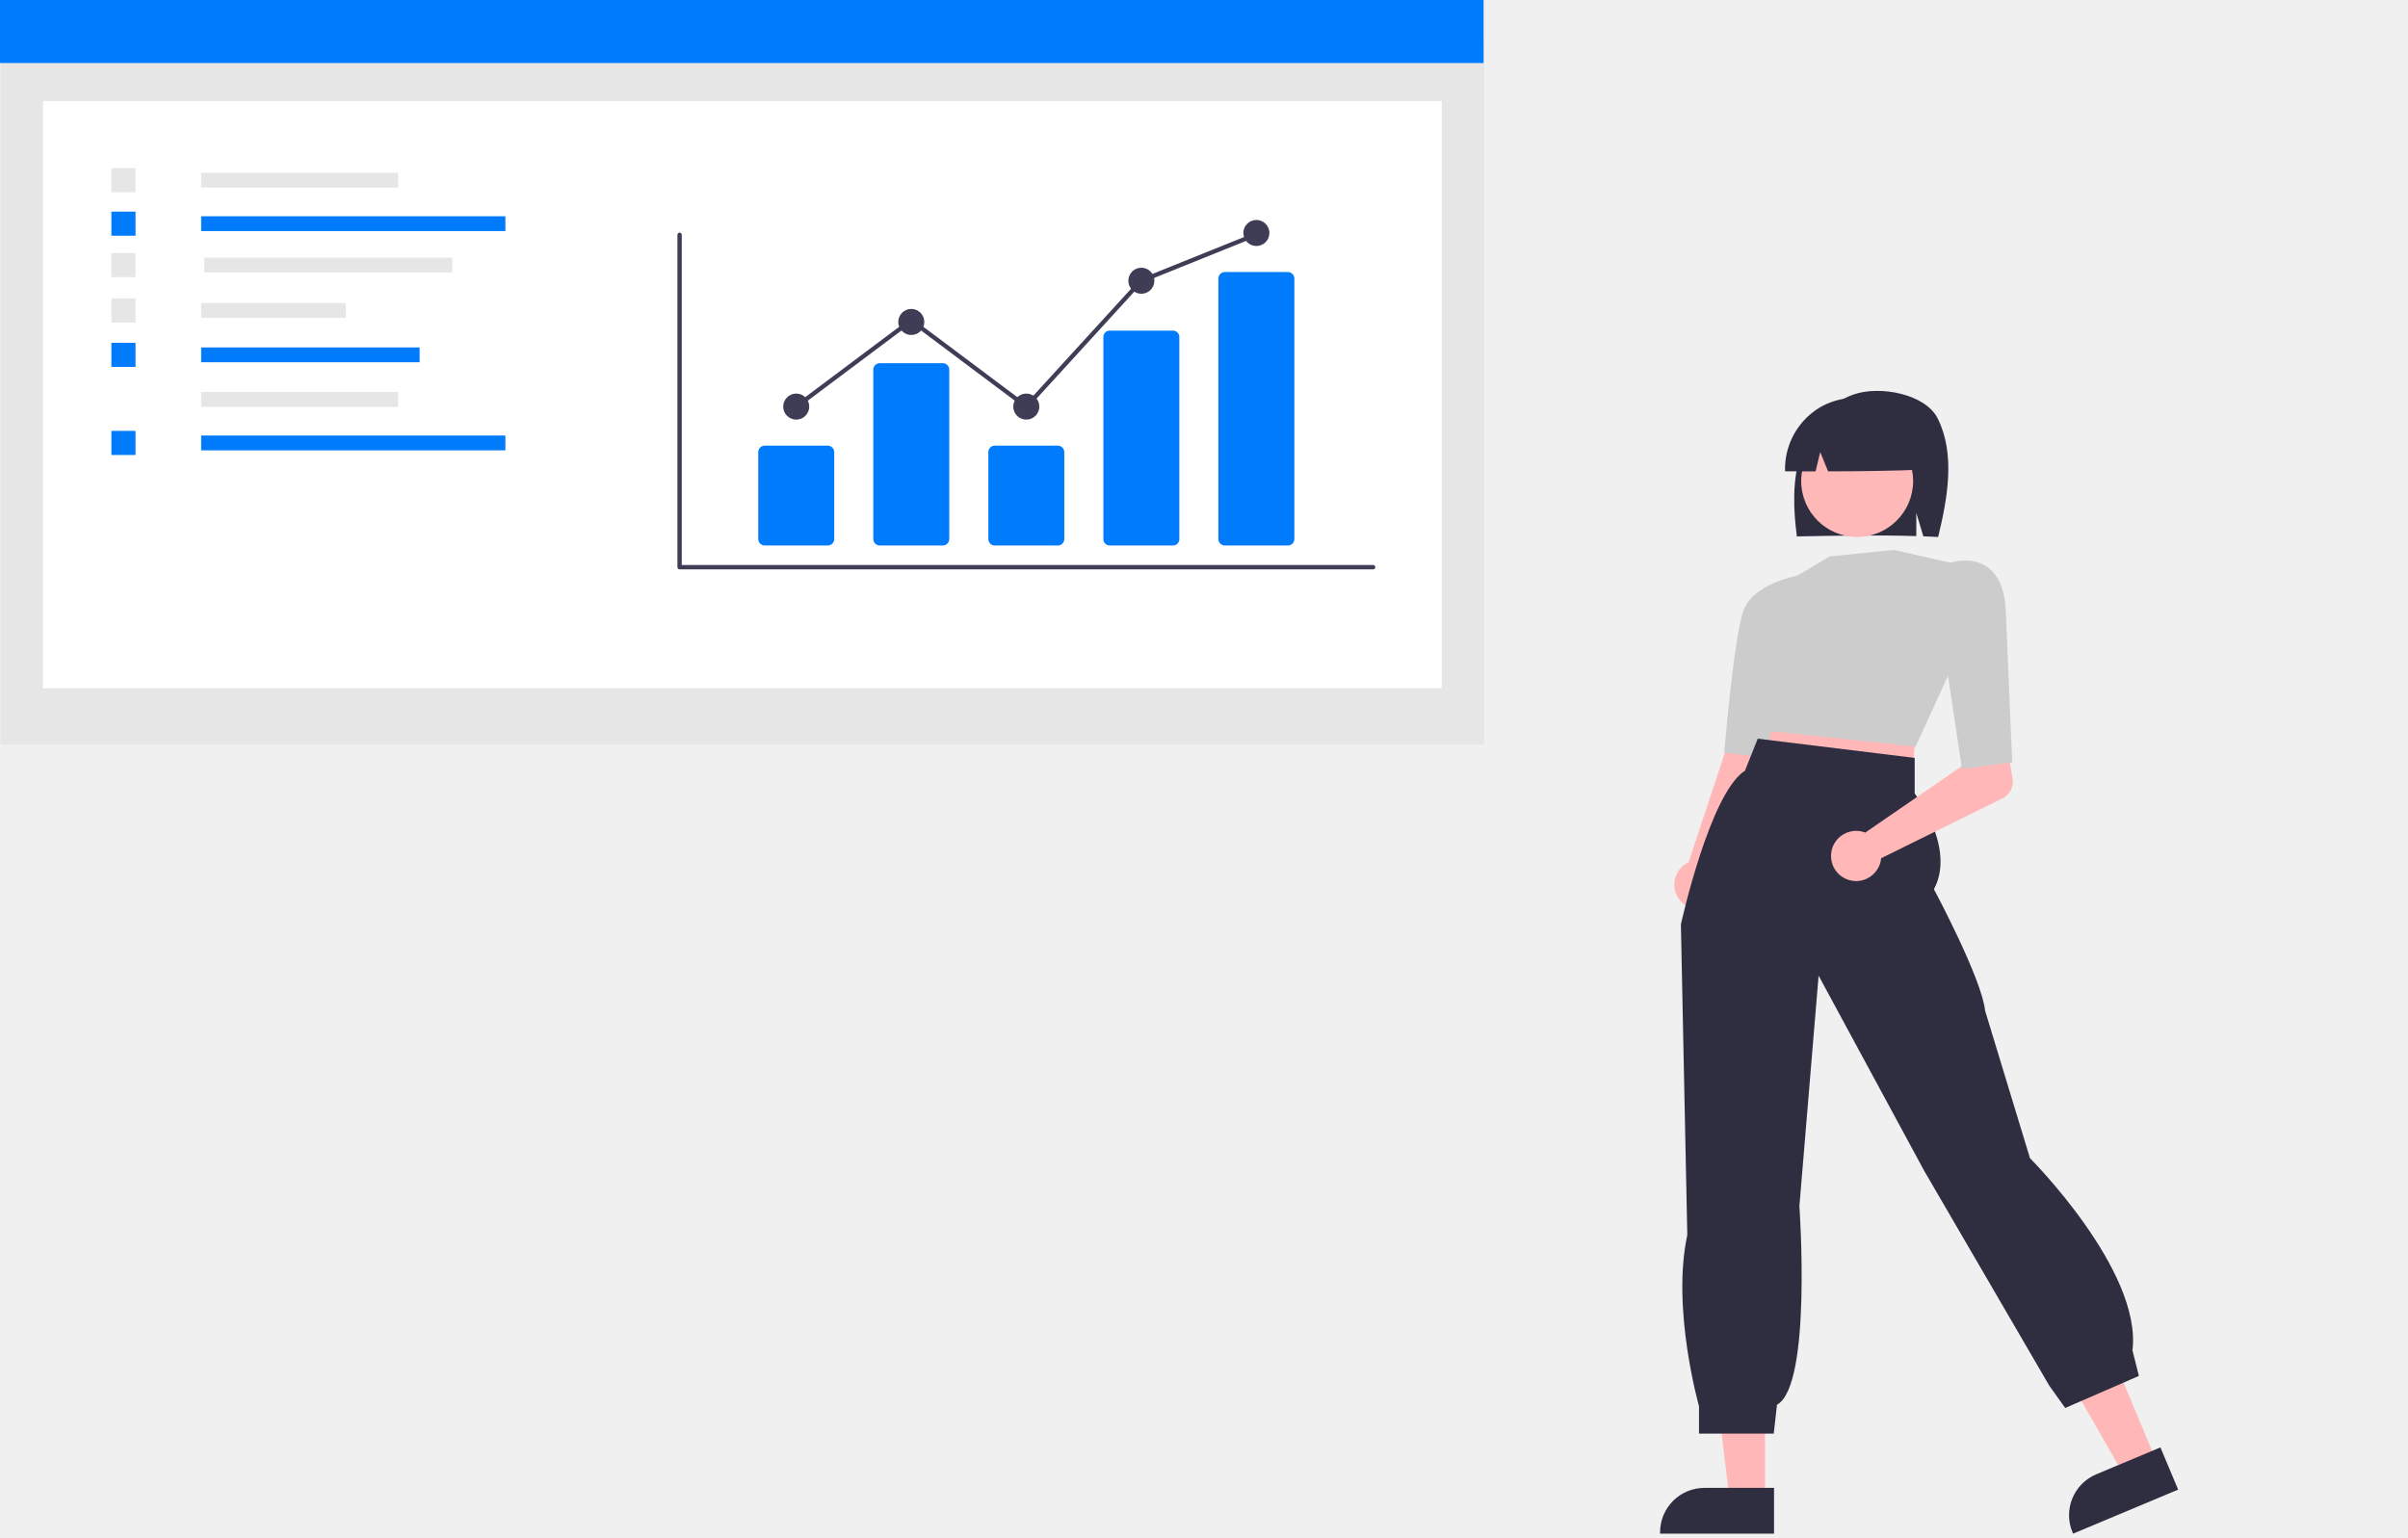
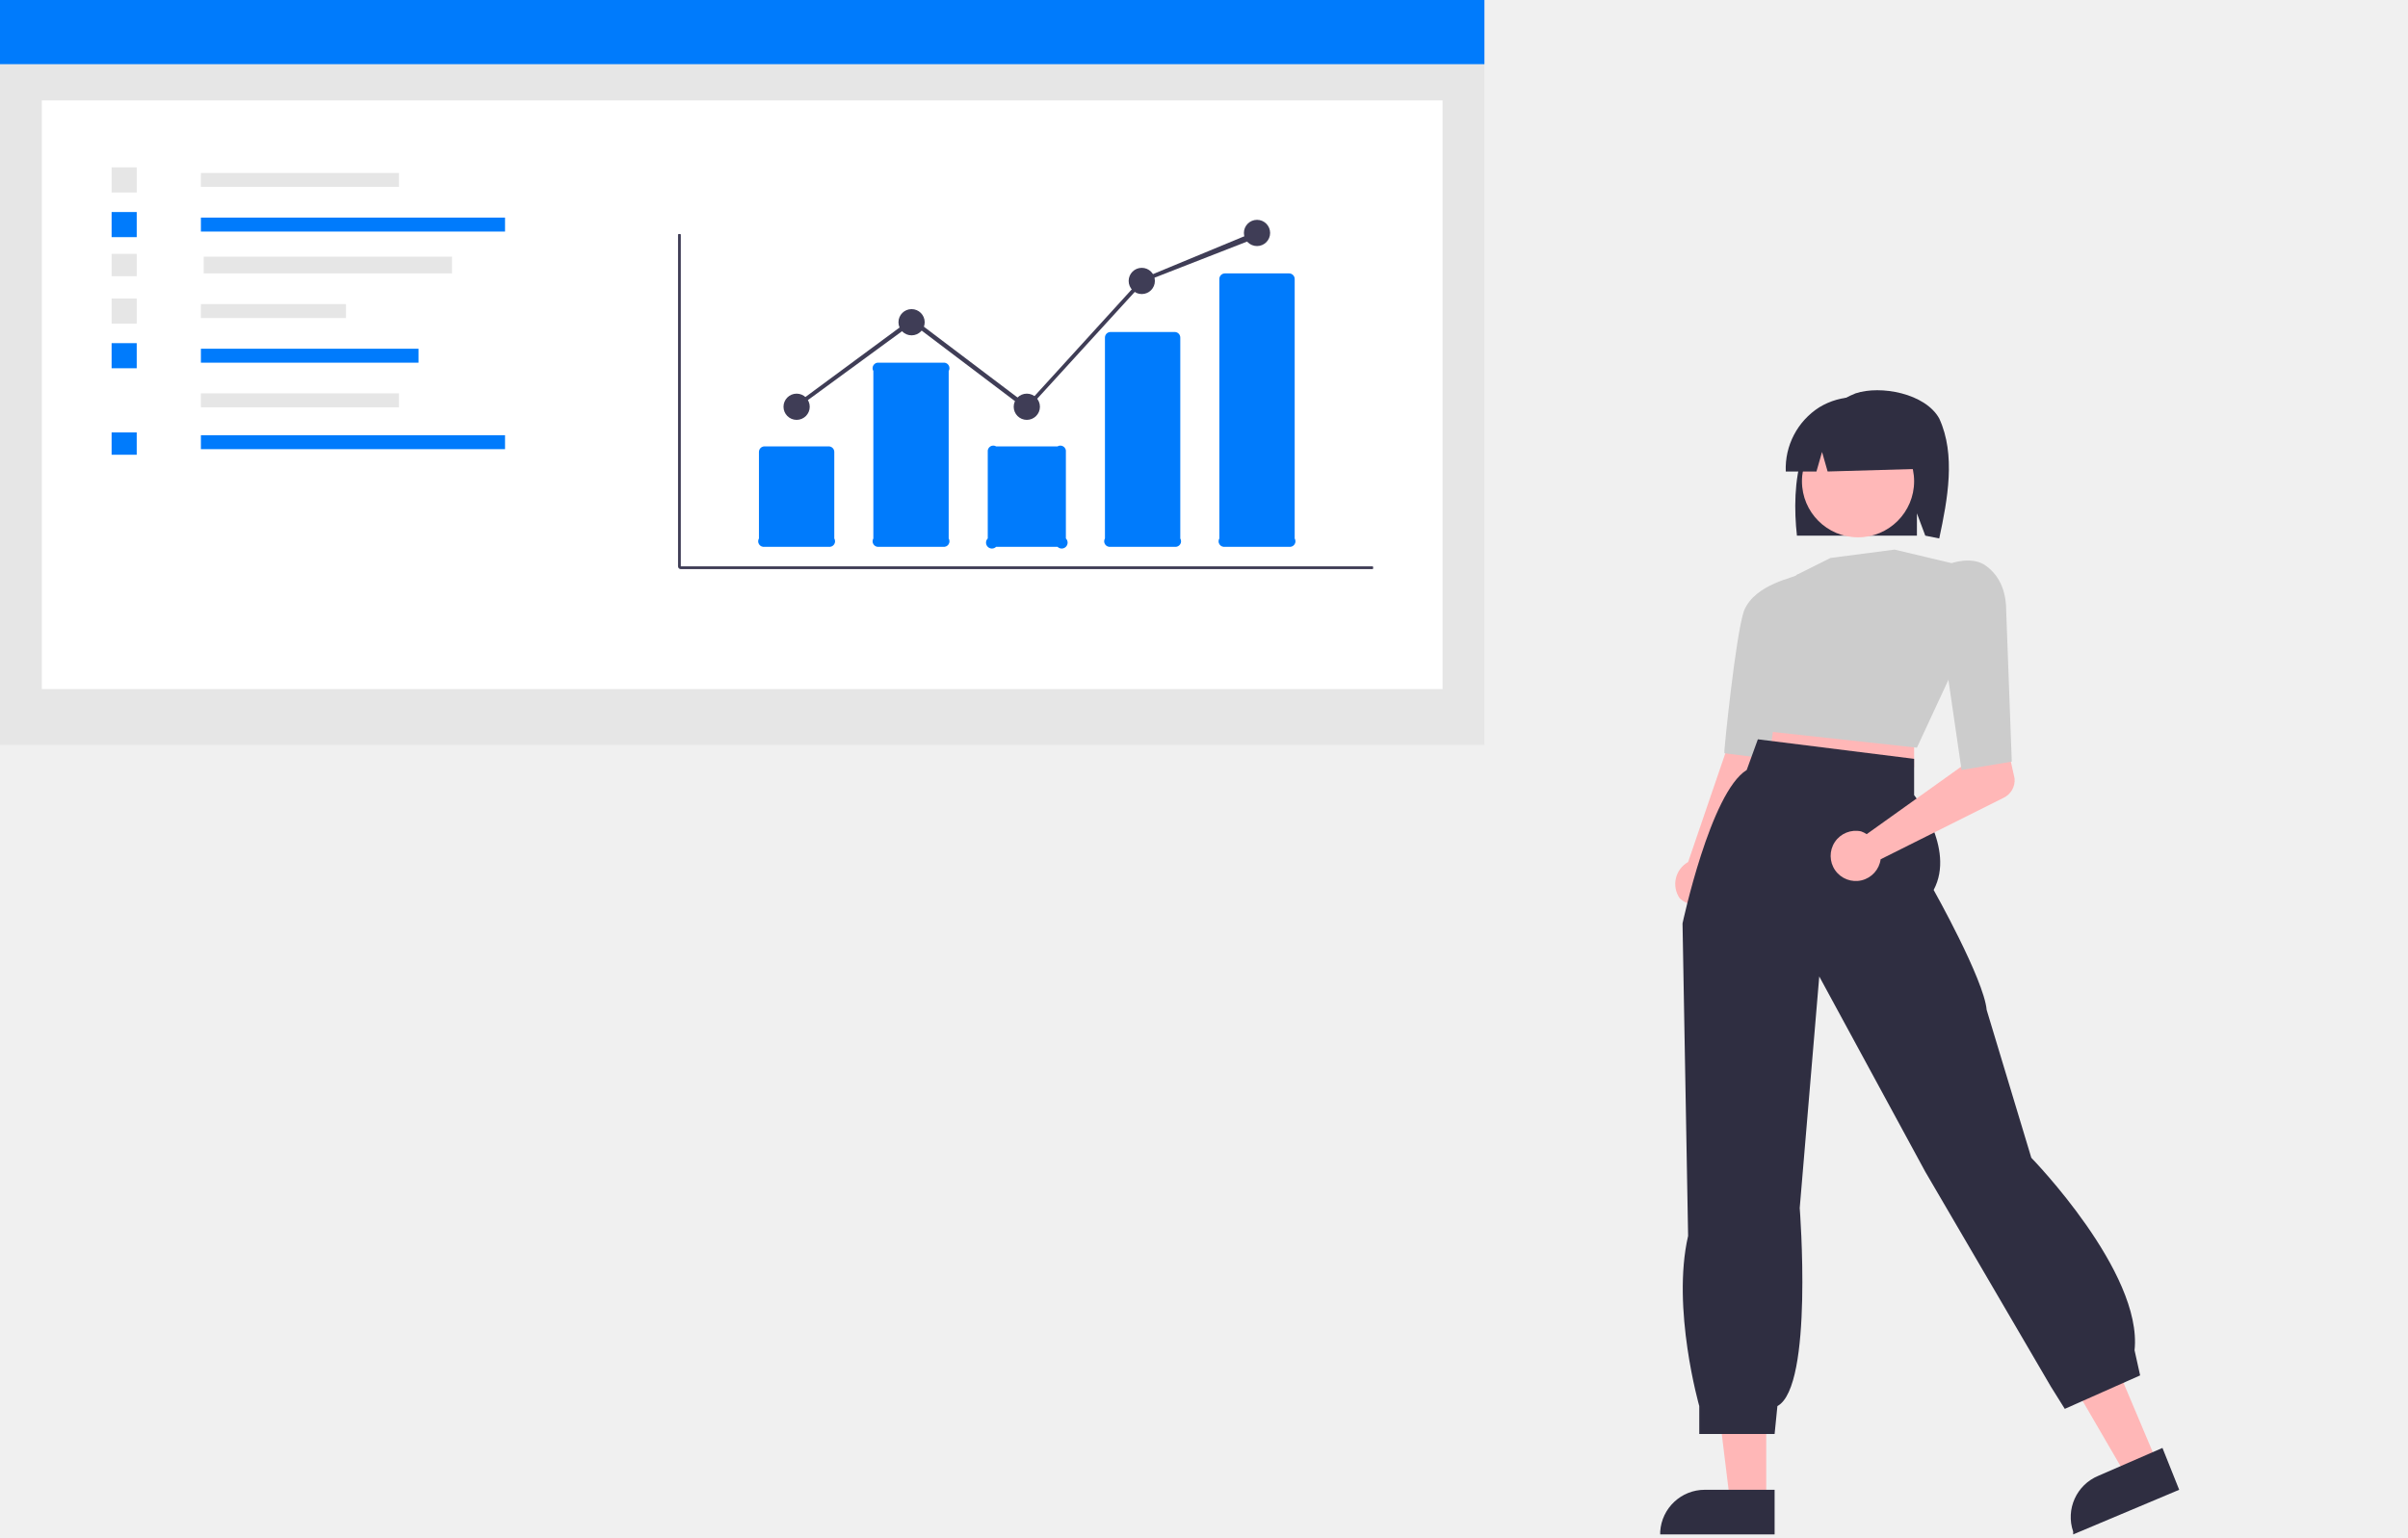
- <svg xmlns="http://www.w3.org/2000/svg" data-name="Layer 1" version="1.1" viewBox="0 0 863.36 551.17">
-   <path d="M.227 14.583h531.924V266.99H.227z" fill="#e6e6e6" data-name="Rectangle 62" />
-   <path d="m15.437 36.227h501.5v210.59h-501.5z" fill="#fff" data-name="Rectangle 75" />
-   <path d="M0 0h531.924v22.598H0z" fill="#007bfc" data-name="Rectangle 80" />
-   <path d="M492.323 204.167H243.664a.778.778 0 01-.778-.778V84.207a.778.778 0 011.557 0V202.61h247.88a.778.778 0 010 1.556z" fill="#3f3d56" />
-   <path d="M296.792 195.607h-22.616a2.313 2.313 0 01-2.31-2.31V162.12a2.313 2.313 0 012.31-2.31h22.616a2.313 2.313 0 012.31 2.31v31.177a2.313 2.313 0 01-2.31 2.31zM338.036 195.607H315.42a2.313 2.313 0 01-2.31-2.31V132.55a2.313 2.313 0 012.31-2.31h22.616a2.313 2.313 0 012.31 2.31v60.748a2.313 2.313 0 01-2.31 2.31zM379.28 195.607h-22.616a2.313 2.313 0 01-2.31-2.31V162.12a2.313 2.313 0 012.31-2.31h22.616a2.313 2.313 0 012.31 2.31v31.177a2.313 2.313 0 01-2.31 2.31zM420.524 195.607h-22.616a2.262 2.262 0 01-2.31-2.205v-72.63a2.262 2.262 0 012.31-2.206h22.616a2.262 2.262 0 012.31 2.206v72.63a2.262 2.262 0 01-2.31 2.205zM461.768 195.607h-22.616a2.313 2.313 0 01-2.31-2.31V99.865a2.313 2.313 0 012.31-2.31h22.616a2.313 2.313 0 012.31 2.31v93.432a2.313 2.313 0 01-2.31 2.31z" fill="#007bfc" />
-   <circle cx="285.48" cy="145.8" r="4.669" fill="#3f3d56" />
-   <circle cx="326.73" cy="115.45" r="4.669" fill="#3f3d56" />
-   <circle cx="367.97" cy="145.8" r="4.669" fill="#3f3d56" />
-   <circle cx="409.22" cy="100.67" r="4.669" fill="#3f3d56" />
-   <circle cx="450.46" cy="83.548" r="4.669" fill="#3f3d56" />
-   <path d="M368.07 146.849l-41.342-30.966-40.778 30.543-.933-1.246 41.711-31.242 41.145 30.819 40.888-44.744.164-.067 41.244-16.618.582 1.444-41.08 16.551-41.601 45.526z" fill="#3f3d56" />
-   <path d="M72.127 61.967h70.631v5.309H72.127z" fill="#e6e6e6" />
-   <path d="m72.127 77.552h109.07v5.309h-109.07z" fill="#007bfc" />
-   <path d="M73.261 92.394h88.889v5.309H73.261zM72.127 108.68h51.892v5.309H72.127z" fill="#e6e6e6" />
-   <path d="m72.127 124.59h78.318v5.309h-78.318z" fill="#007bfc" />
-   <path d="m39.935 60.297h8.649v8.649h-8.649z" fill="#e6e6e6" />
-   <path d="m39.935 75.882h8.649v8.649h-8.649z" fill="#007bfc" />
-   <path d="m39.935 90.724h8.649v8.649h-8.649zm0 16.286h8.649v8.649h-8.649z" fill="#e6e6e6" />
-   <path d="m39.935 122.92h8.649v8.649h-8.649z" fill="#007bfc" />
-   <path d="m72.127 140.59h70.631v5.309h-70.631z" fill="#e6e6e6" />
-   <path d="m72.127 156.18h109.07v5.309h-109.07z" fill="#007bfc" />
-   <path d="m39.935 154.51h8.649v8.649h-8.649z" fill="#007bfc" />
-   <path d="M645.58 162.802c2.975-9.481 9.74-18.177 19.096-21.382 9.357-3.205 25.68-.21 30.092 8.688 6.36 12.822 3.503 28.525.13 42.448a344.823 344.823 0 00-5.312-.233l-2.518-8.391v8.308c-13.89-.43-28.352-.16-42.821.117-1.297-9.856-1.643-20.073 1.332-29.555z" fill="#2f2e41" />
-   <path d="m773.22 524.09-11.686 4.897-24.449-42.74 17.246-7.228 18.889 45.071z" fill="#ffb7b7" />
-   <path d="M780.946 534.168l-37.678 15.79-.2-.476a15.902 15.902 0 018.52-20.812l23.012-9.644z" fill="#2f2e41" />
-   <path d="M601.859 322.194a8.766 8.766 0 013.556-12.962l25.116-75.786 16.82 8.971-29.977 71.674a8.813 8.813 0 01-15.515 8.103zM632.825 537.677l-12.67-.001-6.027-48.869 18.699.001-.002 48.869z" fill="#ffb7b7" />
-   <path d="m636.06 549.96-40.853-1e-3v-0.517a15.902 15.902 0 0 1 15.901-15.9h24.953z" fill="#2f2e41" />
-   <path d="m683.62 259.72 2.871 7.464-0.574 7.464-55.119-6.889 1.723-6.316 6.315-7.464 44.784 5.741z" fill="#ffb7b7" />
-   <circle cx="665.86" cy="172.48" r="20.067" fill="#ffb8b8" />
-   <path d="M686.799 267.72l-54.657-5.815-2.368-7.744c-.736-1.009-7.673-10.84-6.135-20.67a17.118 17.118 0 017.395-11.462l13.29-15.56 11.69-6.959 23.047-2.304.08.018 20.69 4.682-.25 37.928z" fill="#ccc" />
-   <path d="M633.519 271.739l-15.313-1.818.04-.481c.14-1.691 3.49-41.514 6.92-50.66 3.503-9.344 18.68-12.255 19.324-12.374l.186-.034 3.372 2.024-9.307 29.085z" fill="#ccc" />
-   <path d="m686.49 271.78v12.753s14.928 19.4 6.89 34.327c0 0 17.225 32.153 18.373 43.636l16.076 52.823s40.191 40.19 36.746 68.898l2.297 9.187-26.411 11.483-5.742-8.038-44.784-76.937-37.894-70.047-6.89 82.678s4.593 64.306-8.038 71.196l-1.149 10.335h-26.804v-9.824s-9.941-34.96-4.2-61.372l-2.297-111.39s10.335-47.08 22.967-55.12l4.593-11.482z" fill="#2f2e41" />
-   <path d="M667.406 298.146a9.028 9.028 0 011.358.42l35.032-24.114-.802-10.3 15.387-3.242 3.192 18.098a6.86 6.86 0 01-3.722 7.344l-43.394 21.4a9.002 9.002 0 11-7.051-9.606z" fill="#ffb7b7" />
-   <path d="m703.46 275.78-7.13-47.568-5.853-24.573 8.745-1.827c0.238-0.089 7.358-2.496 13.107 1.38 4.138 2.79 6.43 8.083 6.812 15.734l2.317 54.43z" fill="#ccc" />
-   <path d="M652.07 146.354a25.205 25.205 0 0138.32 21.997c-11.216.516-23 .65-34.947.674l-2.824-6.911-1.665 6.916q-5.46 0-10.942-.015a25.735 25.735 0 0112.059-22.66z" fill="#2f2e41" />
+ <svg xmlns="http://www.w3.org/2000/svg" data-name="Layer 1" viewBox="0 0 863 551">
+   <path fill="#e6e6e6" d="M0 15h532v252H0z" data-name="Rectangle 62" />
+   <path fill="#fff" d="M15 36h502v211H15z" data-name="Rectangle 75" />
+   <path fill="#007bfc" d="M0 0h532v23H0z" data-name="Rectangle 80" />
+   <path fill="#3f3d56" d="M492 204H244a1 1 0 0 1-1-1V84a1 1 0 0 1 1 0v119h248a1 1 0 0 1 0 1z" />
+   <path fill="#007bfc" d="M297 196h-23a2 2 0 0 1-2-3v-31a2 2 0 0 1 2-2h23a2 2 0 0 1 2 2v31a2 2 0 0 1-2 3zm41 0h-23a2 2 0 0 1-2-3v-60a2 2 0 0 1 2-3h23a2 2 0 0 1 2 3v60a2 2 0 0 1-2 3zm41 0h-22a2 2 0 0 1-3-3v-31a2 2 0 0 1 3-2h22a2 2 0 0 1 3 2v31a2 2 0 0 1-3 3zm42 0h-23a2 2 0 0 1-2-3v-72a2 2 0 0 1 2-2h23a2 2 0 0 1 2 2v72a2 2 0 0 1-2 3zm41 0h-23a2 2 0 0 1-2-3v-93a2 2 0 0 1 2-2h23a2 2 0 0 1 2 2v93a2 2 0 0 1-2 3z" />
+   <circle cx="285.5" cy="145.8" r="4.7" fill="#3f3d56" />
+   <circle cx="326.7" cy="115.5" r="4.7" fill="#3f3d56" />
+   <circle cx="368" cy="145.8" r="4.7" fill="#3f3d56" />
+   <circle cx="409.2" cy="100.7" r="4.7" fill="#3f3d56" />
+   <circle cx="450.5" cy="83.5" r="4.7" fill="#3f3d56" />
+   <path fill="#3f3d56" d="m368 147-41-31-41 30-1-1 42-31 41 31 41-45 41-17 1 2-41 16-42 46z" />
+   <path fill="#e6e6e6" d="M72 62h71v5H72z" />
+   <path fill="#007bfc" d="M72 78h109v5H72z" />
+   <path fill="#e6e6e6" d="M73 92h89v6H73zm-1 17h52v5H72z" />
+   <path fill="#007bfc" d="M72 125h78v5H72z" />
+   <path fill="#e6e6e6" d="M40 60h9v9h-9z" />
+   <path fill="#007bfc" d="M40 76h9v9h-9z" />
+   <path fill="#e6e6e6" d="M40 91h9v8h-9zm0 16h9v9h-9z" />
+   <path fill="#007bfc" d="M40 123h9v9h-9z" />
+   <path fill="#e6e6e6" d="M72 141h71v5H72z" />
+   <path fill="#007bfc" d="M72 156h109v5H72zm-32-1h9v8h-9z" />
+   <path fill="#2f2e41" d="M646 163c3-10 9-18 19-22 9-3 25 0 30 9 6 13 3 29 0 43a345 345 0 0 0-5-1l-3-8v8h-43c-1-9-1-20 2-29z" />
+   <path fill="#ffb7b7" d="m773 524-11 5-25-43 17-7 19 45z" />
+   <path fill="#2f2e41" d="m781 534-38 16v-1a16 16 0 0 1 9-20l23-10z" />
+   <path fill="#ffb7b7" d="M602 322a9 9 0 0 1 3-13l26-76 16 9-30 72a9 9 0 0 1-15 8zm31 216h-13l-6-49h19v49z" />
+   <path fill="#2f2e41" d="M636 550h-41v-1a16 16 0 0 1 16-15h25z" />
+   <path fill="#ffb7b7" d="m684 260 2 7v8l-55-7 2-7 6-7 45 6z" />
+   <circle cx="665.9" cy="172.5" r="20.1" fill="#ffb8b8" />
+   <path fill="#ccc" d="m687 268-55-6-2-8c-1-1-8-11-6-21a17 17 0 0 1 7-11l13-16 12-6 23-3 21 5v38z" />
+   <path fill="#ccc" d="m634 272-16-2v-1c0-1 4-41 7-50 4-10 19-12 19-13h1l3 2-9 29z" />
+   <path fill="#2f2e41" d="M686 272v13s15 19 7 34c0 0 18 32 19 43l16 53s40 41 37 69l2 9-27 12-5-8-45-77-38-70-7 83s5 64-8 71l-1 10h-27v-10s-10-35-4-61l-2-112s10-47 23-55l4-11z" />
+   <path fill="#ffb7b7" d="M667 298a9 9 0 0 1 2 1l35-25-1-10 15-3 4 18a7 7 0 0 1-4 7l-44 22a9 9 0 1 1-7-10z" />
+   <path fill="#ccc" d="m703 276-7-48-6-24 9-2s8-3 13 1c4 3 7 8 7 16l2 54z" />
+   <path fill="#2f2e41" d="M652 146a25 25 0 0 1 38 22l-35 1-2-7-2 7h-11a26 26 0 0 1 12-23z" />
</svg>
